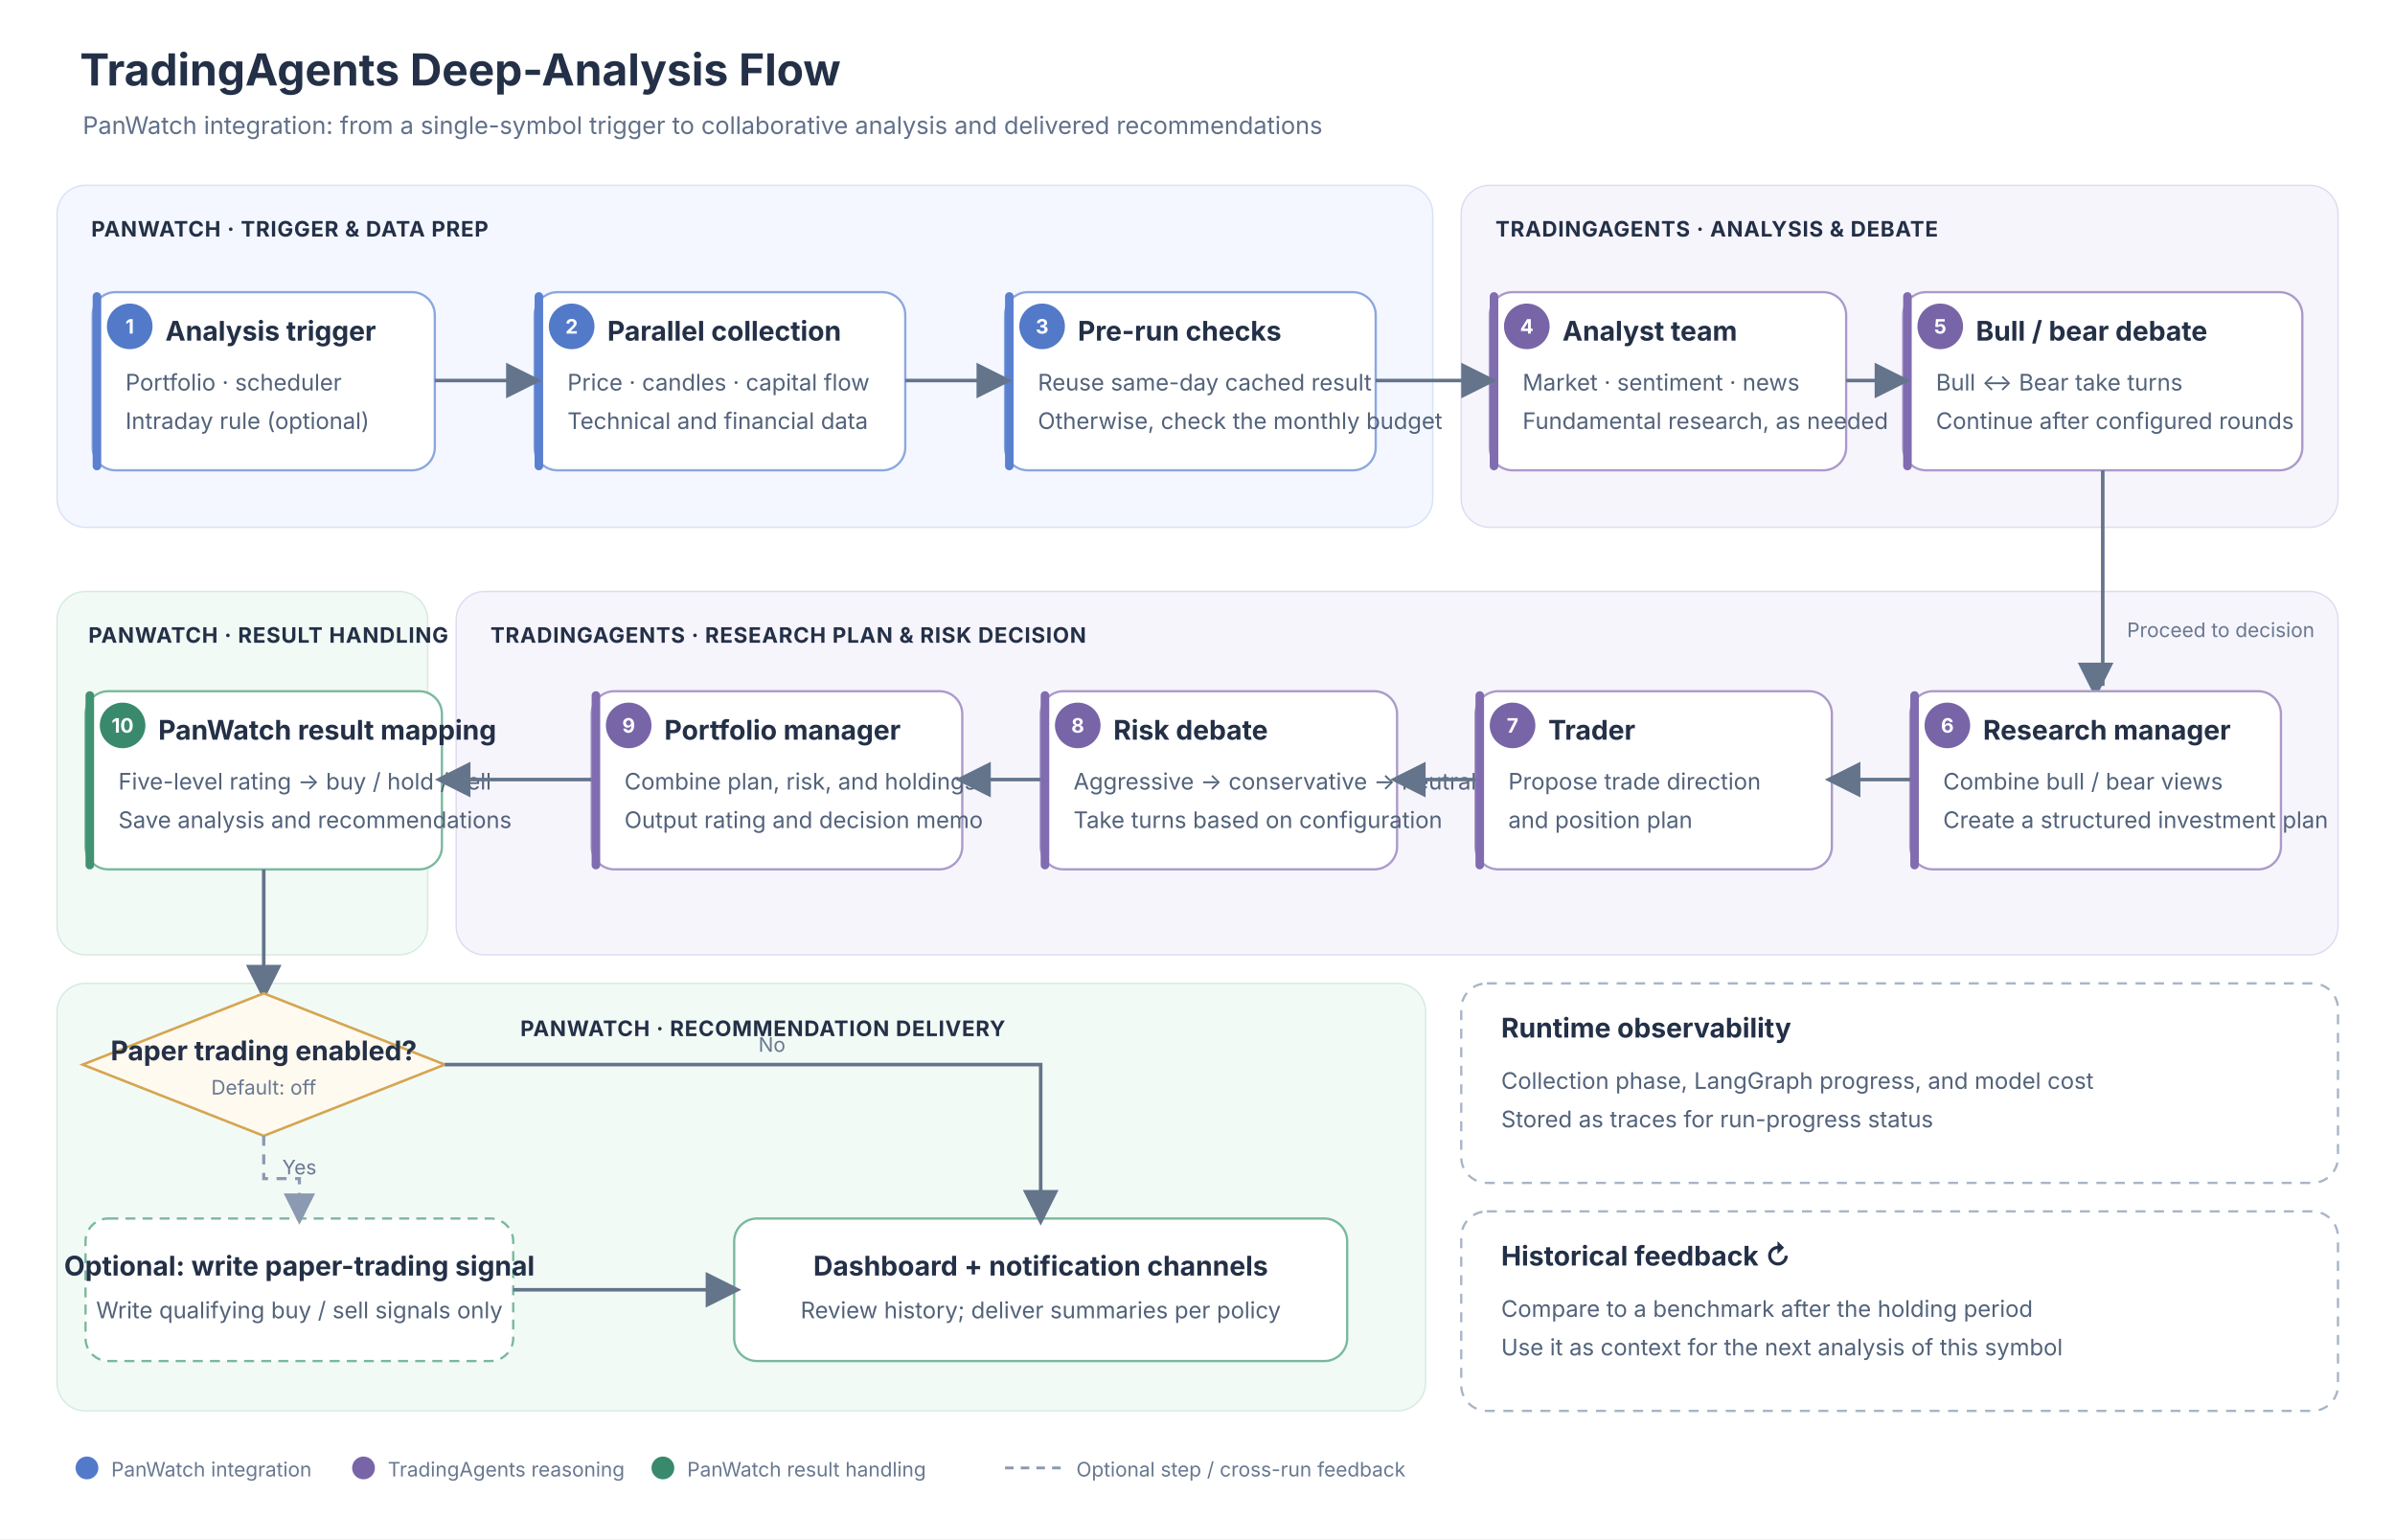
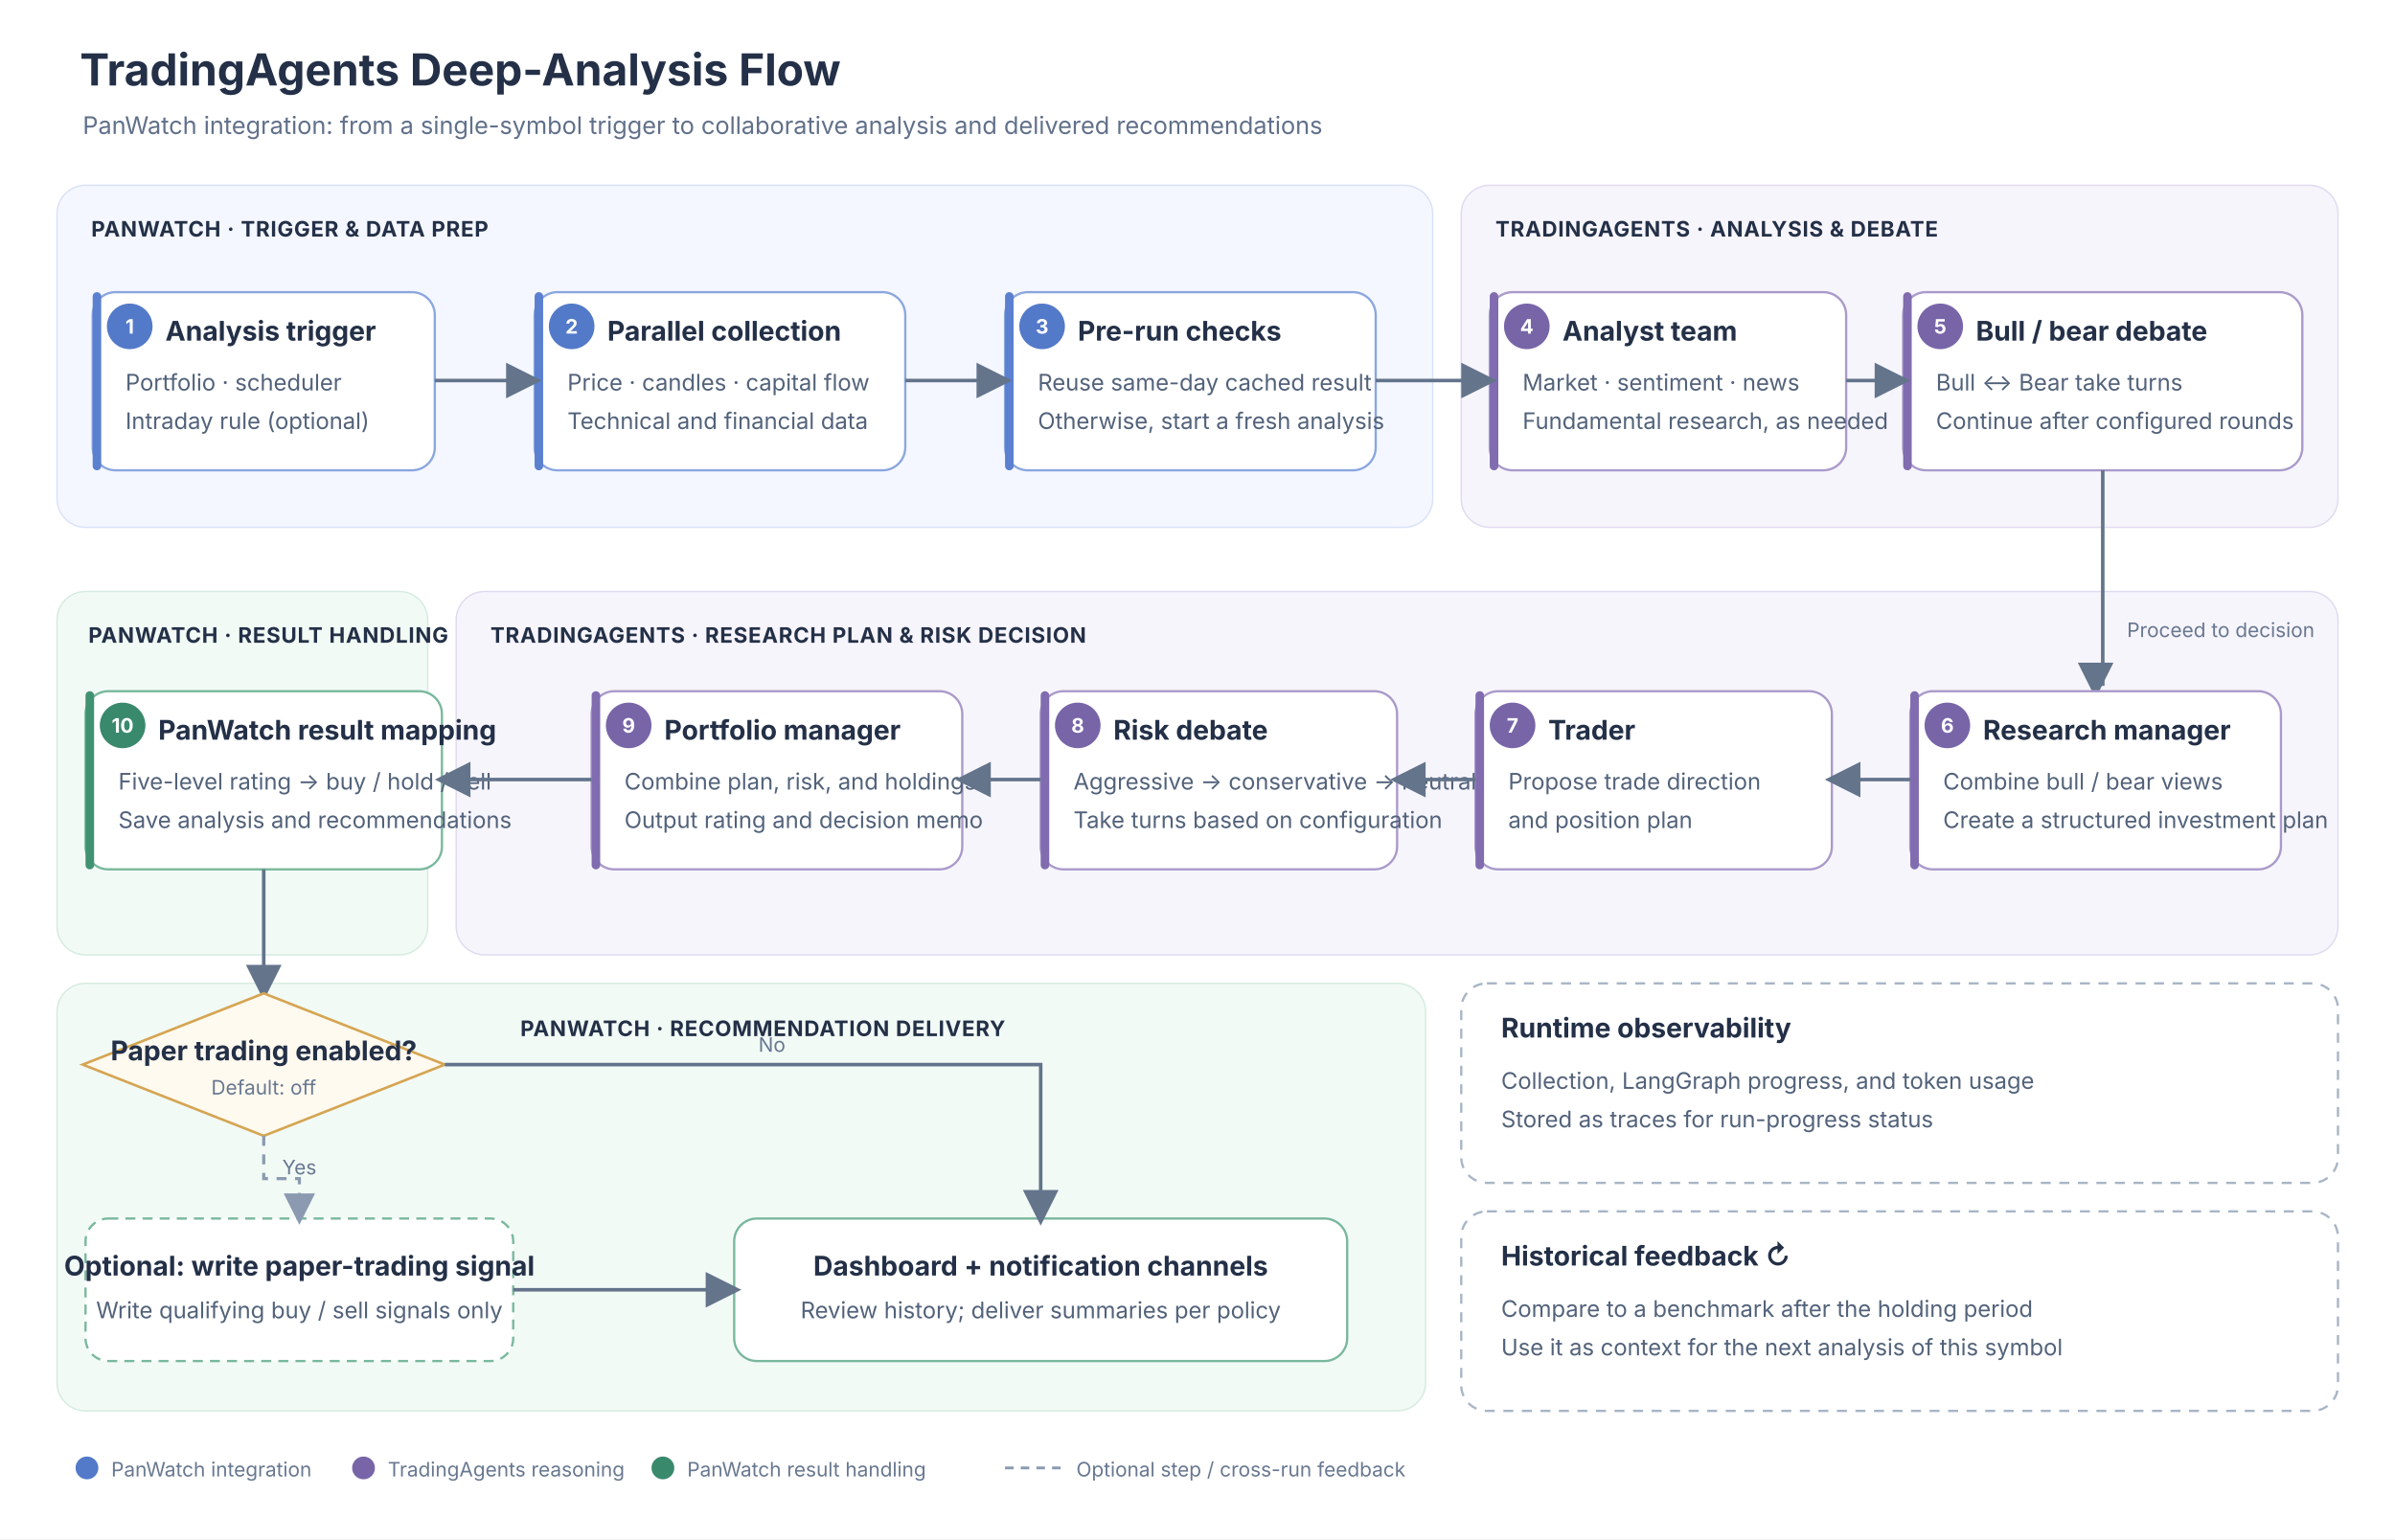
<svg xmlns="http://www.w3.org/2000/svg" width="1680" height="1080" viewBox="0 0 1680 1080" role="img" aria-labelledby="chart-title chart-desc">
  <rect width="1680" height="1080" fill="#ffffff" />
  <defs>
    <marker id="arrow" markerWidth="10" markerHeight="10" refX="8" refY="5" orient="auto" markerUnits="strokeWidth">
      <path d="M0,0 L10,5 L0,10 Z" fill="#63748b" />
    </marker>
    <marker id="arrow-dash" markerWidth="10" markerHeight="10" refX="8" refY="5" orient="auto" markerUnits="strokeWidth">
      <path d="M0,0 L10,5 L0,10 Z" fill="#8b9ab0" />
    </marker>
  </defs>
  <style>
    text { font-family: -apple-system, BlinkMacSystemFont, "Segoe UI", sans-serif; fill: #233047; }
    .main-title { font-size: 31px; font-weight: 700; }
    .subtitle { font-size: 17px; fill: #61708a; }
    .lane-label { font-size: 15px; font-weight: 700; letter-spacing: .5px; }
    .node-title { font-size: 19px; font-weight: 650; }
    .node-body { font-size: 16px; fill: #52627a; }
    .small { font-size: 14px; fill: #687890; }
    .step-text { font-size: 14px; font-weight: 700; fill: #fff; text-anchor: middle; dominant-baseline: central; }
    .center { text-anchor: middle; }
    .panel-pw { fill: #f4f7ff; stroke: #d8e2f7; }
    .panel-ta { fill: #f7f5fc; stroke: #e0daf0; }
    .panel-out { fill: #f2faf6; stroke: #d5ebe0; }
    .card-pw { fill: #fff; stroke: #8ba7df; }
    .card-ta { fill: #fff; stroke: #aa9aca; }
    .card-out { fill: #fff; stroke: #79b89d; }
    .card-note { fill: #fff; stroke: #a8b5c6; stroke-dasharray: 7 6; }
    .arrow { fill: none; stroke: #63748b; stroke-width: 2.5; marker-end: url(#arrow); }
    .arrow-dashed { fill: none; stroke: #8b9ab0; stroke-width: 2.2; stroke-dasharray: 7 6; marker-end: url(#arrow-dash); }
  </style>
  <text x="56" y="60" class="main-title">TradingAgents Deep-Analysis Flow</text>
  <text x="58" y="94" class="subtitle">PanWatch integration: from a single-symbol trigger to collaborative analysis and delivered recommendations</text>
  <rect x="40" y="130" width="965" height="240" rx="20" class="panel-pw" />
  <text x="64" y="166" class="lane-label" fill="#4568ad">PANWATCH · TRIGGER &amp; DATA PREP</text>
  <rect x="1025" y="130" width="615" height="240" rx="20" class="panel-ta" />
  <text x="1049" y="166" class="lane-label" fill="#705d9f">TRADINGAGENTS · ANALYSIS &amp; DEBATE</text>
  <rect x="65" y="205" width="240" height="125" rx="16" class="card-pw" stroke-width="1.6" />
  <rect x="65" y="205" width="6" height="125" rx="3" fill="#5b80cf" />
  <circle cx="91" cy="229" r="16" fill="#5379c9" />
  <text x="91" y="229" class="step-text">1</text>
  <text x="116" y="239" class="node-title">Analysis trigger</text>
  <text x="88" y="274" class="node-body">Portfolio · scheduler</text>
  <text x="88" y="301" class="node-body">Intraday rule (optional)</text>
  <rect x="375" y="205" width="260" height="125" rx="16" class="card-pw" stroke-width="1.6" />
  <rect x="375" y="205" width="6" height="125" rx="3" fill="#5b80cf" />
  <circle cx="401" cy="229" r="16" fill="#5379c9" />
  <text x="401" y="229" class="step-text">2</text>
  <text x="426" y="239" class="node-title">Parallel collection</text>
  <text x="398" y="274" class="node-body" font-size="14">Price · candles · capital flow</text>
  <text x="398" y="301" class="node-body" font-size="14">Technical and financial data</text>
  <rect x="705" y="205" width="260" height="125" rx="16" class="card-pw" stroke-width="1.6" />
  <rect x="705" y="205" width="6" height="125" rx="3" fill="#5b80cf" />
  <circle cx="731" cy="229" r="16" fill="#5379c9" />
  <text x="731" y="229" class="step-text">3</text>
  <text x="756" y="239" class="node-title">Pre-run checks</text>
  <text x="728" y="274" class="node-body">Reuse same-day cached result</text>
-   <text x="728" y="301" class="node-body" font-size="14">Otherwise, check the monthly budget</text>
+   <text x="728" y="301" class="node-body" font-size="14">Otherwise, start a fresh analysis</text>
  <rect x="1045" y="205" width="250" height="125" rx="16" class="card-ta" stroke-width="1.6" />
  <rect x="1045" y="205" width="6" height="125" rx="3" fill="#806caf" />
  <circle cx="1071" cy="229" r="16" fill="#7865a8" />
  <text x="1071" y="229" class="step-text">4</text>
  <text x="1096" y="239" class="node-title">Analyst team</text>
  <text x="1068" y="274" class="node-body">Market · sentiment · news</text>
  <text x="1068" y="301" class="node-body" font-size="14">Fundamental research, as needed</text>
  <rect x="1335" y="205" width="280" height="125" rx="16" class="card-ta" stroke-width="1.6" />
  <rect x="1335" y="205" width="6" height="125" rx="3" fill="#806caf" />
  <circle cx="1361" cy="229" r="16" fill="#7865a8" />
  <text x="1361" y="229" class="step-text">5</text>
  <text x="1386" y="239" class="node-title">Bull / bear debate</text>
  <text x="1358" y="274" class="node-body">Bull ↔ Bear take turns</text>
  <text x="1358" y="301" class="node-body">Continue after configured rounds</text>
  <path d="M305 267 H375" class="arrow" />
  <path d="M635 267 H705" class="arrow" />
  <path d="M965 267 H1045" class="arrow" />
  <path d="M1295 267 H1335" class="arrow" />
  <rect x="40" y="415" width="260" height="255" rx="20" class="panel-out" />
  <text x="62" y="451" class="lane-label" font-size="14" fill="#36795e">PANWATCH · RESULT HANDLING</text>
  <rect x="320" y="415" width="1320" height="255" rx="20" class="panel-ta" />
  <text x="344" y="451" class="lane-label" fill="#705d9f">TRADINGAGENTS · RESEARCH PLAN &amp; RISK DECISION</text>
  <path d="M1475 330 V480 H1470 V485" class="arrow" />
  <text x="1492" y="447" class="small">Proceed to decision</text>
  <rect x="1340" y="485" width="260" height="125" rx="16" class="card-ta" stroke-width="1.6" />
  <rect x="1340" y="485" width="6" height="125" rx="3" fill="#806caf" />
  <circle cx="1366" cy="509" r="16" fill="#7865a8" />
  <text x="1366" y="509" class="step-text">6</text>
  <text x="1391" y="519" class="node-title">Research manager</text>
  <text x="1363" y="554" class="node-body">Combine bull / bear views</text>
  <text x="1363" y="581" class="node-body" font-size="14">Create a structured investment plan</text>
  <rect x="1035" y="485" width="250" height="125" rx="16" class="card-ta" stroke-width="1.6" />
  <rect x="1035" y="485" width="6" height="125" rx="3" fill="#806caf" />
  <circle cx="1061" cy="509" r="16" fill="#7865a8" />
  <text x="1061" y="509" class="step-text">7</text>
  <text x="1086" y="519" class="node-title">Trader</text>
  <text x="1058" y="554" class="node-body">Propose trade direction</text>
  <text x="1058" y="581" class="node-body">and position plan</text>
  <rect x="730" y="485" width="250" height="125" rx="16" class="card-ta" stroke-width="1.6" />
  <rect x="730" y="485" width="6" height="125" rx="3" fill="#806caf" />
  <circle cx="756" cy="509" r="16" fill="#7865a8" />
  <text x="756" y="509" class="step-text">8</text>
  <text x="781" y="519" class="node-title">Risk debate</text>
  <text x="753" y="554" class="node-body" font-size="13">Aggressive → conservative → neutral</text>
  <text x="753" y="581" class="node-body" font-size="14">Take turns based on configuration</text>
  <rect x="415" y="485" width="260" height="125" rx="16" class="card-ta" stroke-width="1.6" />
  <rect x="415" y="485" width="6" height="125" rx="3" fill="#806caf" />
  <circle cx="441" cy="509" r="16" fill="#7865a8" />
  <text x="441" y="509" class="step-text">9</text>
  <text x="466" y="519" class="node-title">Portfolio manager</text>
  <text x="438" y="554" class="node-body" font-size="14">Combine plan, risk, and holdings</text>
  <text x="438" y="581" class="node-body" font-size="14">Output rating and decision memo</text>
  <rect x="60" y="485" width="250" height="125" rx="16" class="card-out" stroke-width="1.6" />
  <rect x="60" y="485" width="6" height="125" rx="3" fill="#419273" />
  <circle cx="86" cy="509" r="16" fill="#39896d" />
  <text x="86" y="509" class="step-text">10</text>
  <text x="111" y="519" class="node-title" font-size="17">PanWatch result mapping</text>
  <text x="83" y="554" class="node-body" font-size="14">Five-level rating → buy / hold / sell</text>
  <text x="83" y="581" class="node-body" font-size="14">Save analysis and recommendations</text>
  <path d="M1340 547 H1285" class="arrow" />
  <path d="M1035 547 H980" class="arrow" />
  <path d="M730 547 H675" class="arrow" />
  <path d="M415 547 H310" class="arrow" />
  <rect x="40" y="690" width="960" height="300" rx="20" class="panel-out" />
  <text x="365" y="727" class="lane-label" fill="#36795e">PANWATCH · RECOMMENDATION DELIVERY</text>
  <path d="M185 610 V697" class="arrow" />
  <path d="M185 697 L312 747 L185 797 L58 747 Z" fill="#fffaf0" stroke="#d5a552" stroke-width="1.8" />
  <text x="185" y="744" class="node-title center" font-size="16">Paper trading enabled?</text>
  <text x="185" y="768" class="small center">Default: off</text>
  <rect x="60" y="855" width="300" height="100" rx="16" class="card-out" stroke-width="1.6" stroke-dasharray="7 5" />
  <text x="210" y="895" class="node-title center" font-size="17">Optional: write paper-trading signal</text>
  <text x="210" y="925" class="node-body center" font-size="14">Write qualifying buy / sell signals only</text>
  <rect x="515" y="855" width="430" height="100" rx="16" class="card-out" stroke-width="1.6" />
  <text x="730" y="895" class="node-title center">Dashboard + notification channels</text>
  <text x="730" y="925" class="node-body center">Review history; deliver summaries per policy</text>
  <path d="M185 797 V827 H210 V855" class="arrow-dashed" />
  <text x="198" y="824" class="small">Yes</text>
  <path d="M312 747 H730 V855" class="arrow" />
  <text x="532" y="738" class="small">No</text>
  <path d="M360 905 H515" class="arrow" />
  <rect x="1025" y="690" width="615" height="140" rx="18" class="card-note" stroke-width="1.6" />
  <text x="1053" y="728" class="node-title">Runtime observability</text>
-   <text x="1053" y="764" class="node-body">Collection phase, LangGraph progress, and model cost</text>
+   <text x="1053" y="764" class="node-body">Collection, LangGraph progress, and token usage</text>
  <text x="1053" y="791" class="node-body">Stored as traces for run-progress status</text>
  <rect x="1025" y="850" width="615" height="140" rx="18" class="card-note" stroke-width="1.6" />
  <text x="1053" y="888" class="node-title">Historical feedback ↻</text>
  <text x="1053" y="924" class="node-body">Compare to a benchmark after the holding period</text>
  <text x="1053" y="951" class="node-body">Use it as context for the next analysis of this symbol</text>
  <circle cx="61" cy="1030" r="8" fill="#5379c9" />
  <text x="78" y="1036" class="small">PanWatch integration</text>
  <circle cx="255" cy="1030" r="8" fill="#7865a8" />
  <text x="272" y="1036" class="small">TradingAgents reasoning</text>
  <circle cx="465" cy="1030" r="8" fill="#39896d" />
  <text x="482" y="1036" class="small">PanWatch result handling</text>
  <line x1="705" y1="1030" x2="745" y2="1030" stroke="#8b9ab0" stroke-width="2" stroke-dasharray="6 5" />
  <text x="755" y="1036" class="small">Optional step / cross-run feedback</text>
</svg>
